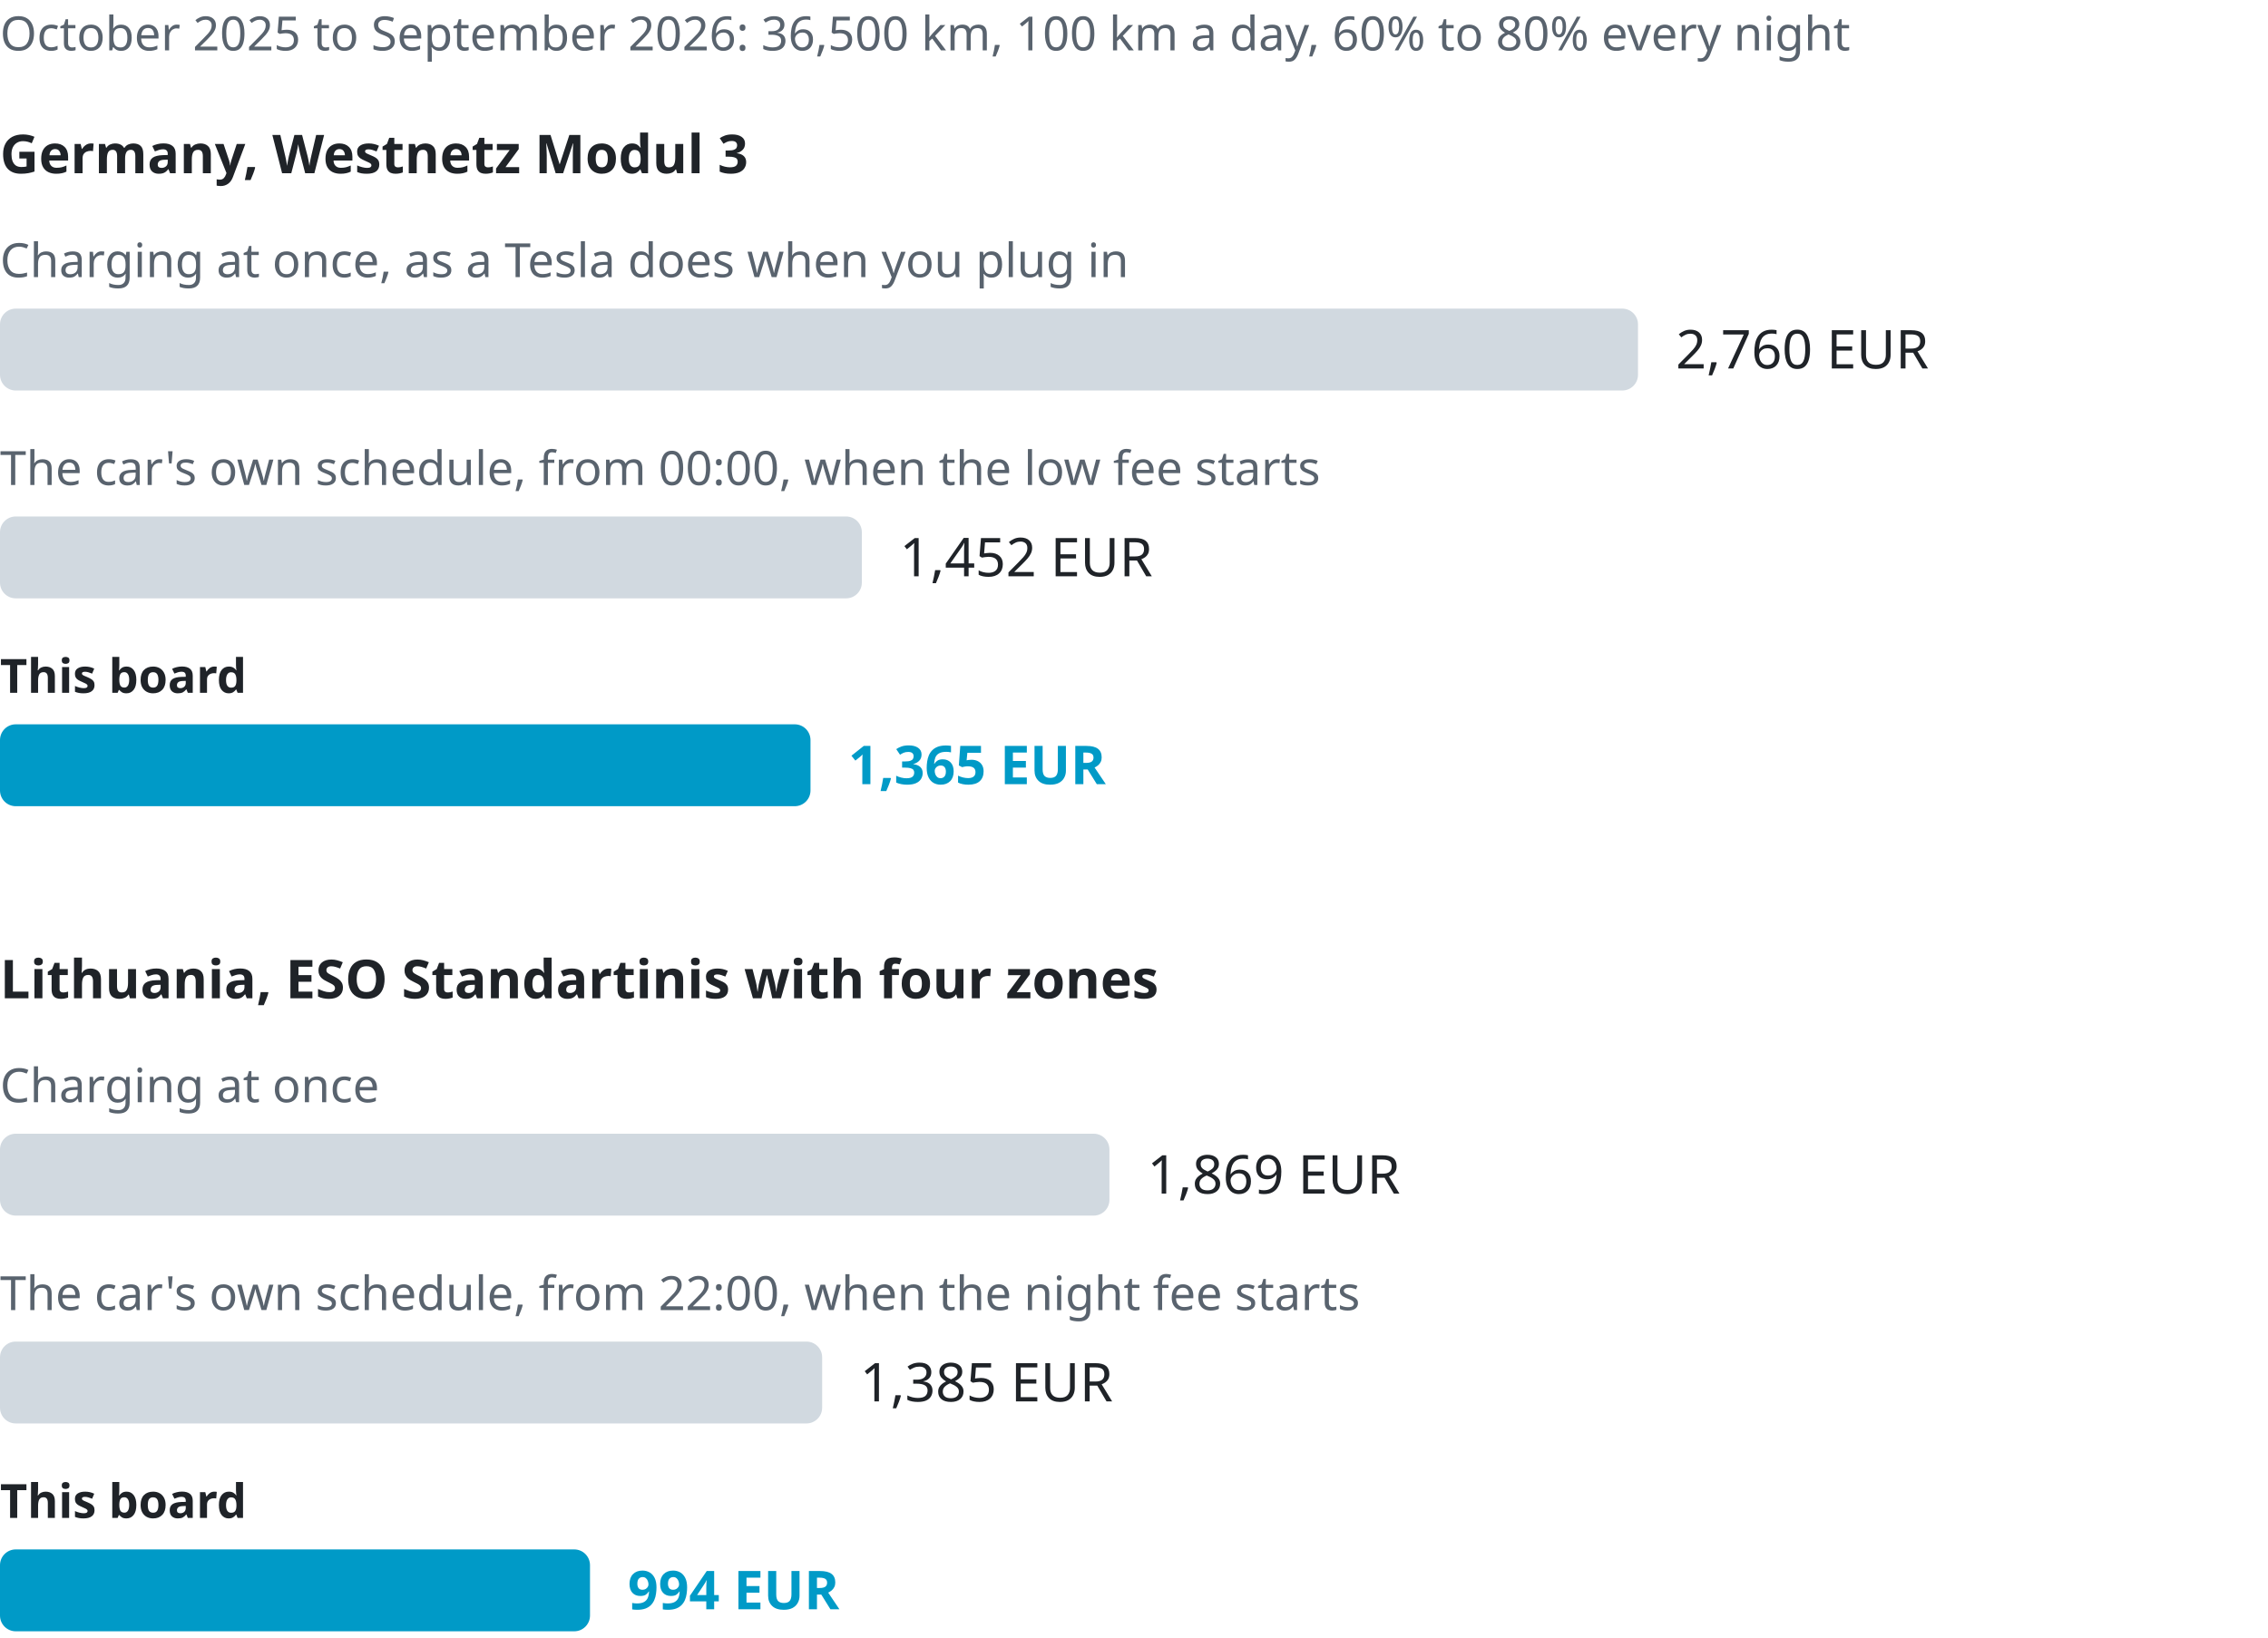
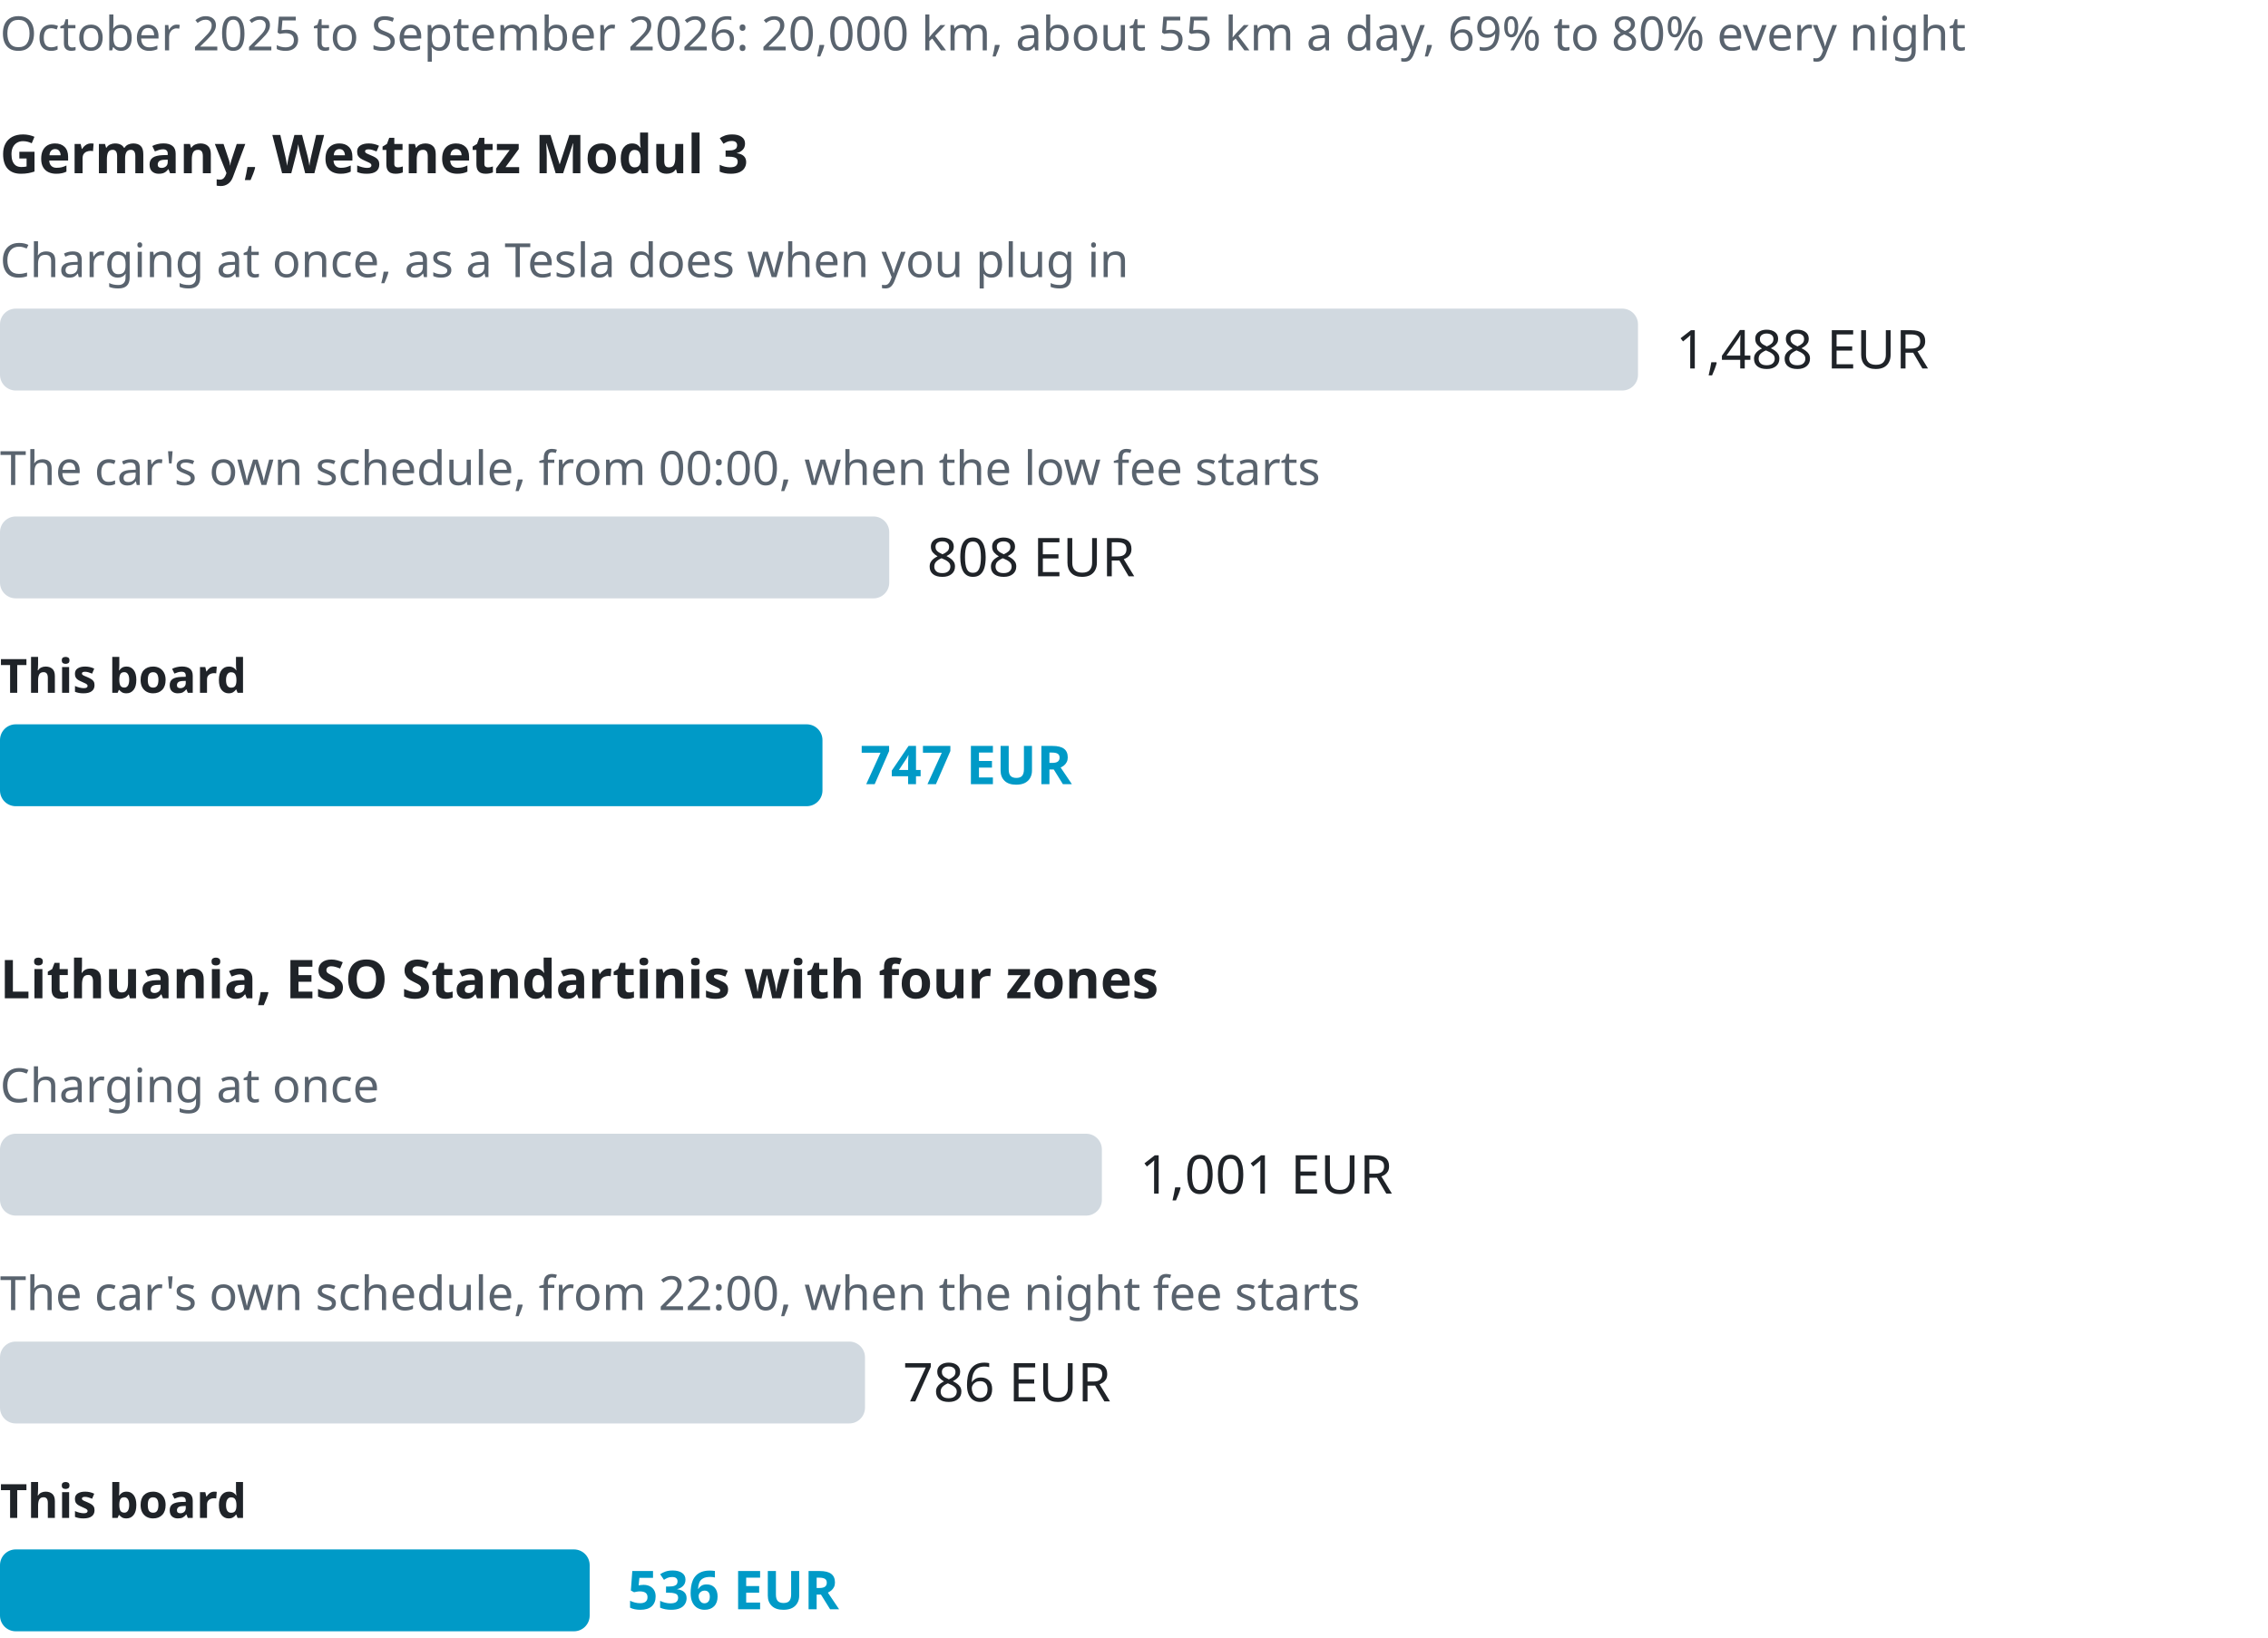
<svg xmlns="http://www.w3.org/2000/svg" viewBox="0 0 720 520" width="720" height="520" font-family="-apple-system, BlinkMacSystemFont, 'Segoe UI', 'Noto Sans', Helvetica, Arial, sans-serif">
-   <text x="0" y="16" font-size="15" font-weight="400" fill="#59636e">October 2025 to September 2026: 36,500 km, 100 km a day, 60% to 80% every night</text>
+   <text x="0" y="16" font-size="15" font-weight="400" fill="#59636e">October 2025 to September 2026: 20,000 km, about 55 km a day, 69% to 80% every night</text>
  <text x="0" y="55" font-size="17" font-weight="600" fill="#1f2328">Germany, Westnetz Modul 3</text>
  <text x="0" y="88" font-size="15" font-weight="400" fill="#59636e">Charging at once, as a Tesla does when you plug in</text>
  <rect x="0" y="98" width="520.0" height="26" rx="5" fill="#d1d9e0" />
-   <text x="532.0" y="117" font-size="17" font-weight="500" fill="#1f2328">2,760 EUR</text>
+   <text x="532.0" y="117" font-size="17" font-weight="500" fill="#1f2328">1,488 EUR</text>
  <text x="0" y="154" font-size="15" font-weight="400" fill="#59636e">The car's own schedule, from 00:00, when the low fee starts</text>
-   <rect x="0" y="164" width="273.6" height="26" rx="5" fill="#d1d9e0" />
-   <text x="285.6" y="183" font-size="17" font-weight="500" fill="#1f2328">1,452 EUR</text>
+   <rect x="0" y="164" width="282.3" height="26" rx="5" fill="#d1d9e0" />
+   <text x="294.3" y="183" font-size="17" font-weight="500" fill="#1f2328">808 EUR</text>
  <text x="0" y="220" font-size="15" font-weight="600" fill="#1f2328">This board</text>
-   <rect x="0" y="230" width="257.3" height="26" rx="5" fill="#009ac7" />
-   <text x="269.3" y="249" font-size="17" font-weight="600" fill="#009ac7">1,365 EUR</text>
+   <rect x="0" y="230" width="261.1" height="26" rx="5" fill="#009ac7" />
+   <text x="273.1" y="249" font-size="17" font-weight="600" fill="#009ac7">747 EUR</text>
  <text x="0" y="317" font-size="17" font-weight="600" fill="#1f2328">Lithuania, ESO Standartinis with four zones</text>
  <text x="0" y="350" font-size="15" font-weight="400" fill="#59636e">Charging at once</text>
-   <rect x="0" y="360" width="352.2" height="26" rx="5" fill="#d1d9e0" />
-   <text x="364.2" y="379" font-size="17" font-weight="500" fill="#1f2328">1,869 EUR</text>
+   <rect x="0" y="360" width="349.8" height="26" rx="5" fill="#d1d9e0" />
+   <text x="361.8" y="379" font-size="17" font-weight="500" fill="#1f2328">1,001 EUR</text>
  <text x="0" y="416" font-size="15" font-weight="400" fill="#59636e">The car's own schedule, from 22:00, when the night fee starts</text>
-   <rect x="0" y="426" width="261.0" height="26" rx="5" fill="#d1d9e0" />
-   <text x="273.0" y="445" font-size="17" font-weight="500" fill="#1f2328">1,385 EUR</text>
+   <rect x="0" y="426" width="274.6" height="26" rx="5" fill="#d1d9e0" />
+   <text x="286.6" y="445" font-size="17" font-weight="500" fill="#1f2328">786 EUR</text>
  <text x="0" y="482" font-size="15" font-weight="600" fill="#1f2328">This board</text>
-   <rect x="0" y="492" width="187.3" height="26" rx="5" fill="#009ac7" />
-   <text x="199.3" y="511" font-size="17" font-weight="600" fill="#009ac7">994 EUR</text>
+   <rect x="0" y="492" width="187.2" height="26" rx="5" fill="#009ac7" />
+   <text x="199.2" y="511" font-size="17" font-weight="600" fill="#009ac7">536 EUR</text>
</svg>
